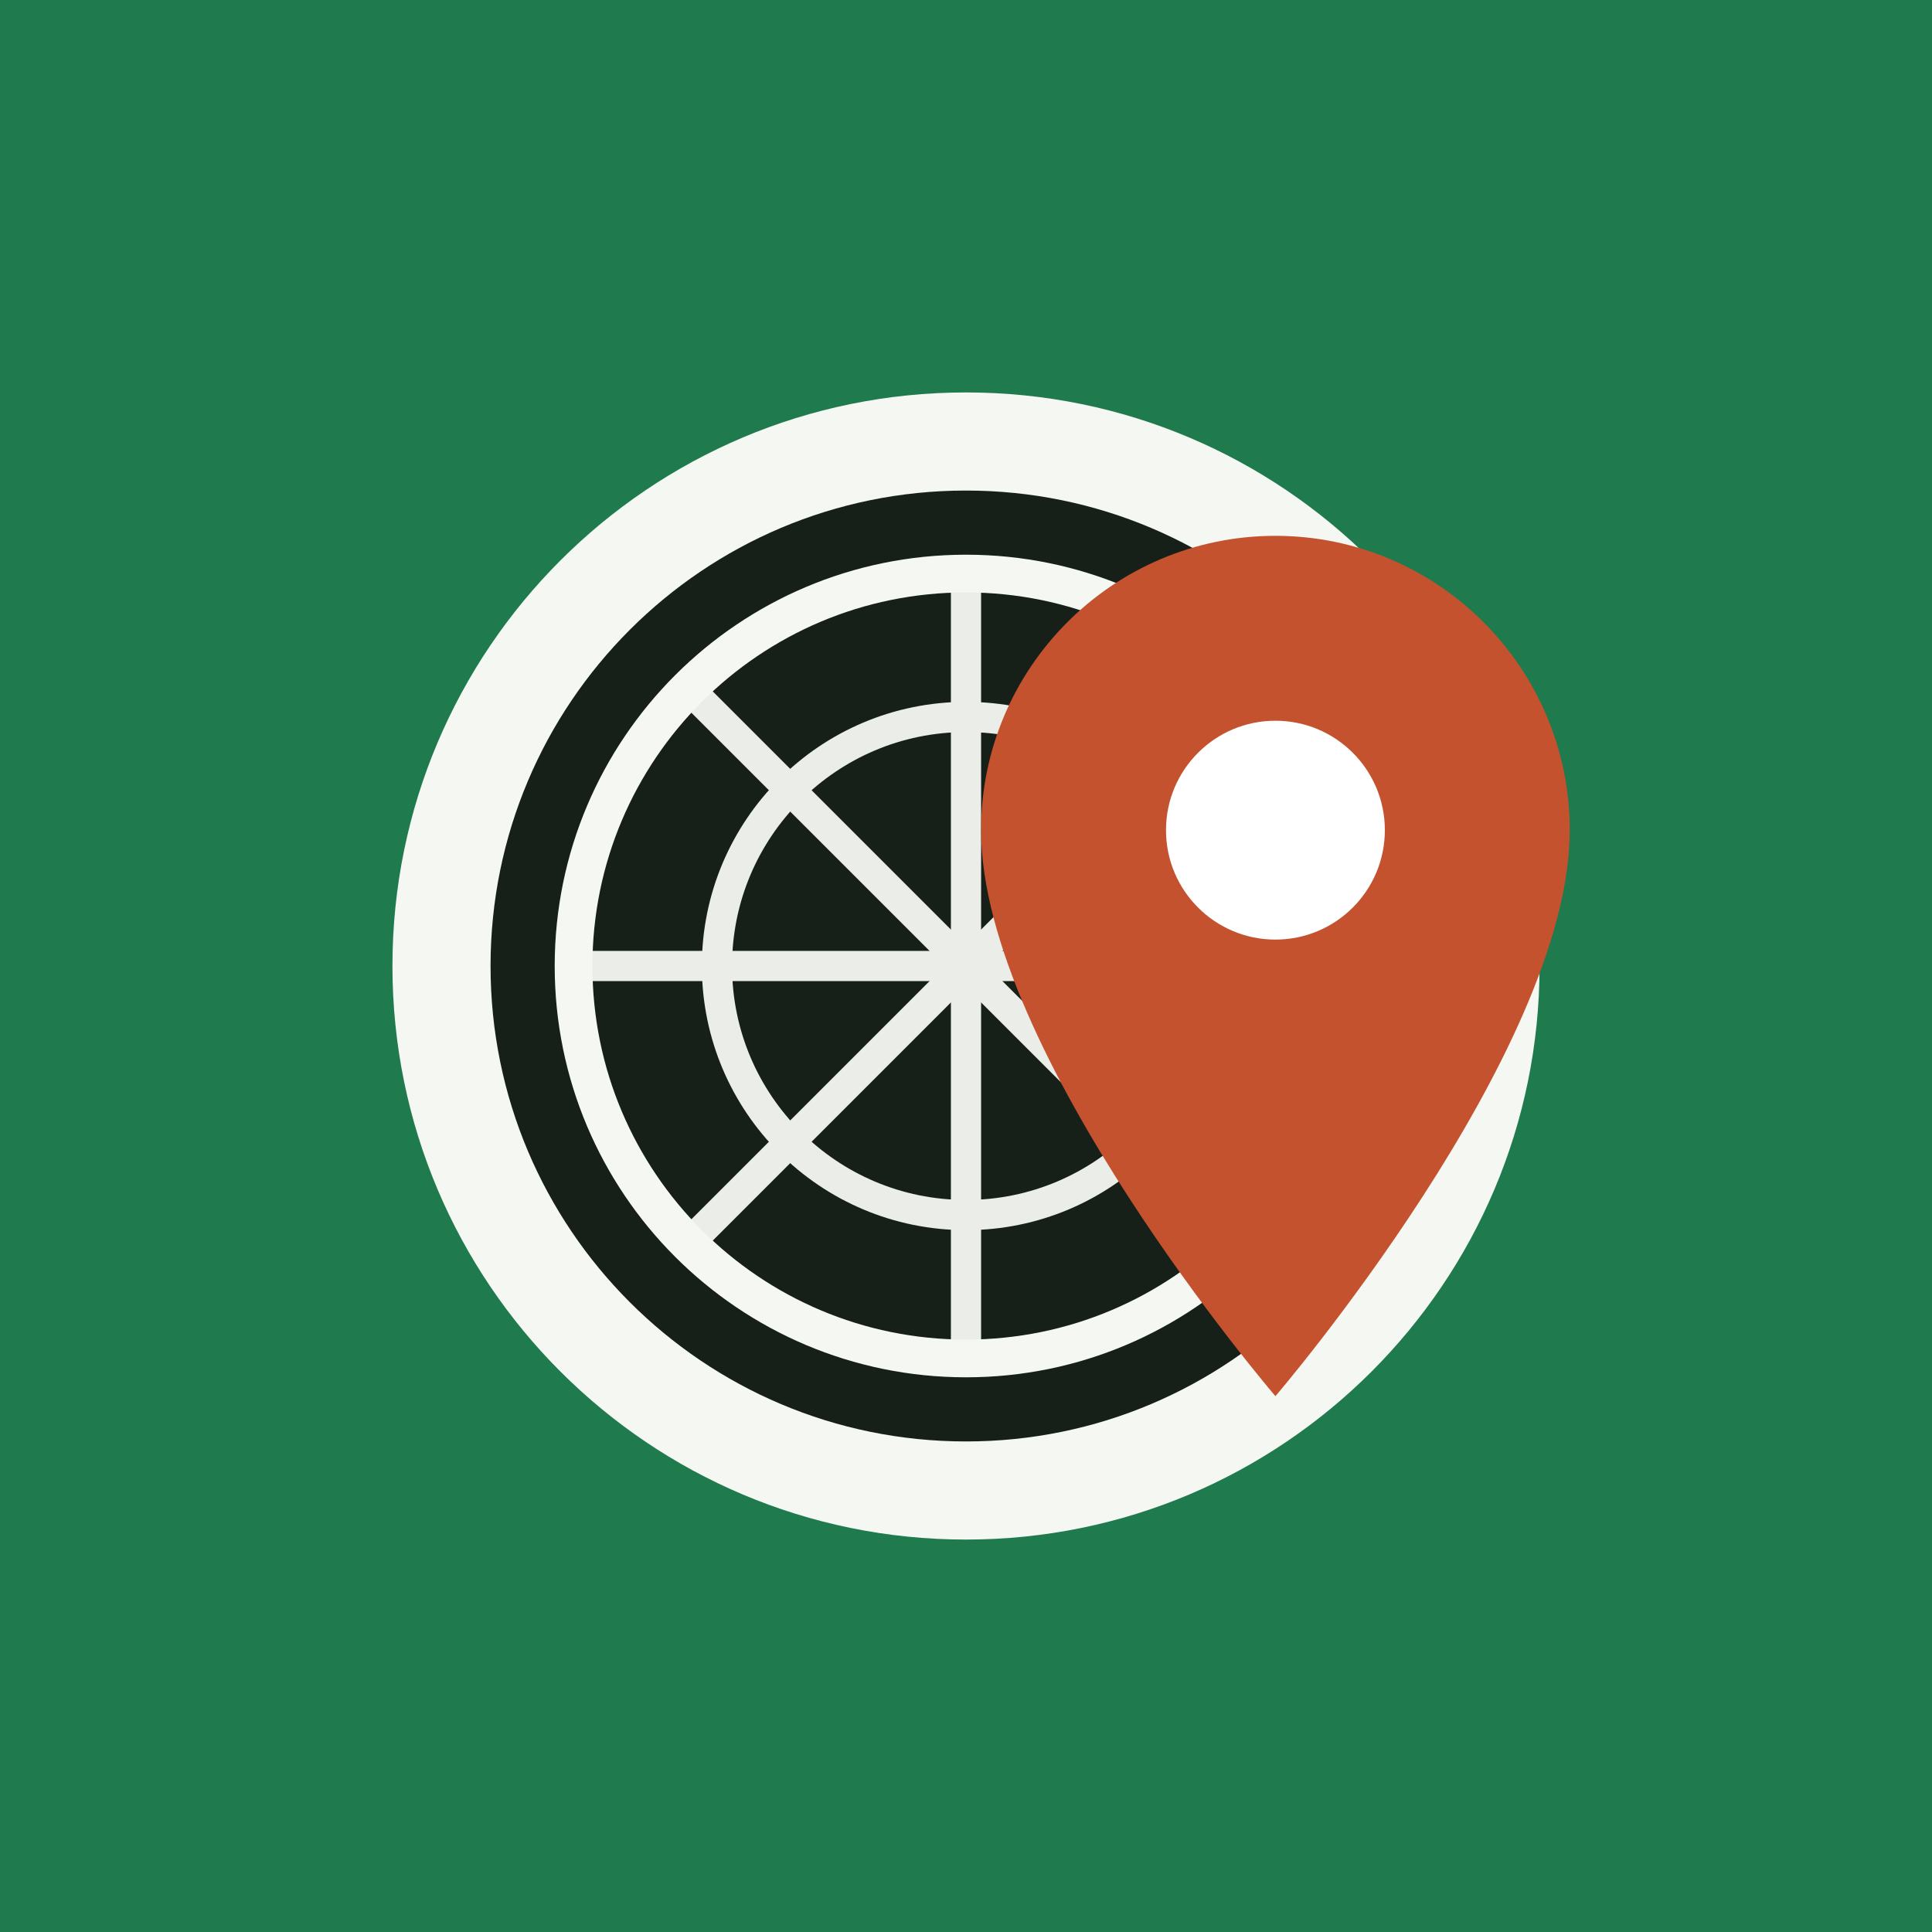
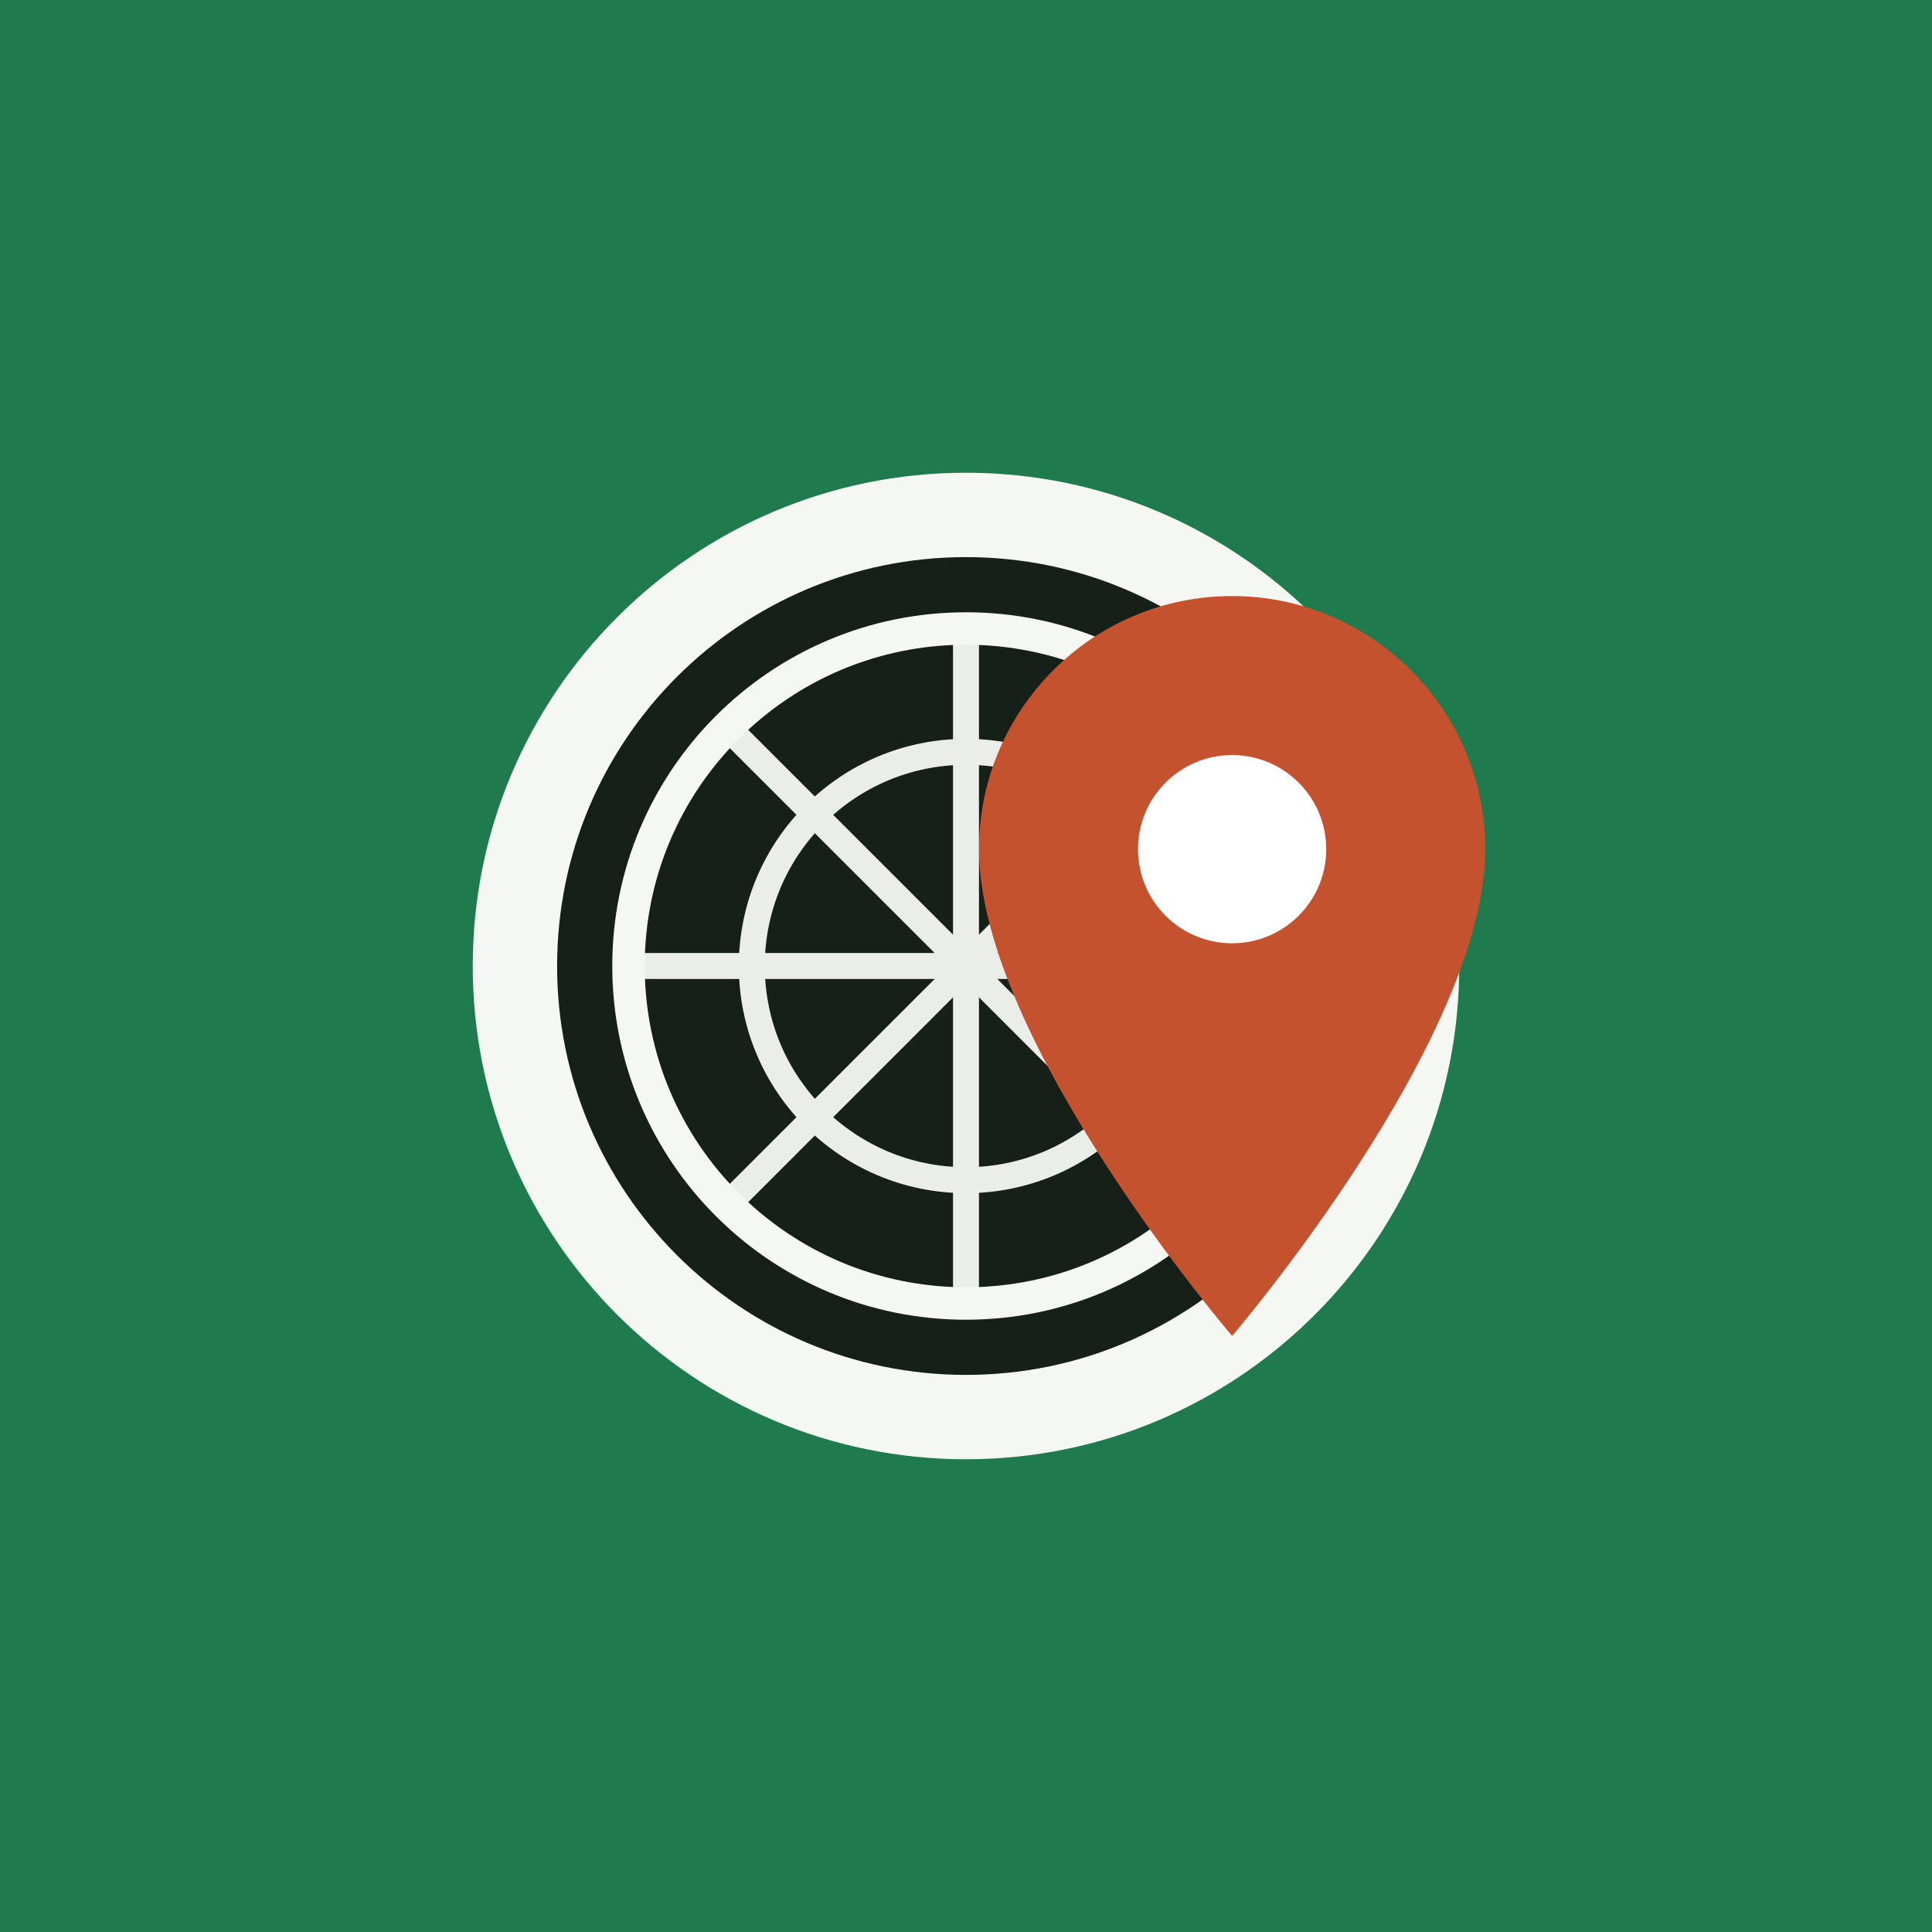
<svg xmlns="http://www.w3.org/2000/svg" viewBox="0 0 512 512" role="img" aria-label="Manhole Card Map">
  <rect width="512" height="512" fill="#1f7a4d" />
-   <circle cx="256" cy="256" r="152" fill="#f4f7f2" />
-   <circle cx="256" cy="256" r="126" fill="#172018" />
-   <circle cx="256" cy="256" r="104" fill="none" stroke="#f4f7f2" stroke-width="10" />
-   <g fill="none" stroke="#f4f7f2" stroke-width="8" opacity="0.95">
-     <circle cx="256" cy="256" r="66" />
-     <path d="M152 256h208" />
-     <path d="M256 152v208" />
-     <path d="M182 182l148 148" />
-     <path d="M330 182L182 330" />
+   <g transform="translate(256 256) scale(0.86) translate(-256 -256)">
+     <circle cx="256" cy="256" r="152" fill="#f4f7f2" />
+     <circle cx="256" cy="256" r="126" fill="#172018" />
+     <circle cx="256" cy="256" r="104" fill="none" stroke="#f4f7f2" stroke-width="10" />
+     <g fill="none" stroke="#f4f7f2" stroke-width="8" opacity="0.95">
+       <circle cx="256" cy="256" r="66" />
+       <path d="M152 256h208" />
+       <path d="M256 152v208" />
+       <path d="M182 182l148 148" />
+       <path d="M330 182L182 330" />
+     </g>
+     <path fill="#c5522f" d="M338 142c-43 0-78 35-78 78 0 59 78 150 78 150s78-91 78-150c0-43-35-78-78-78z" />
+     <circle cx="338" cy="220" r="29" fill="#fff" />
  </g>
-   <path fill="#c5522f" d="M338 142c-43 0-78 35-78 78 0 59 78 150 78 150s78-91 78-150c0-43-35-78-78-78z" />
-   <circle cx="338" cy="220" r="29" fill="#fff" />
</svg>
